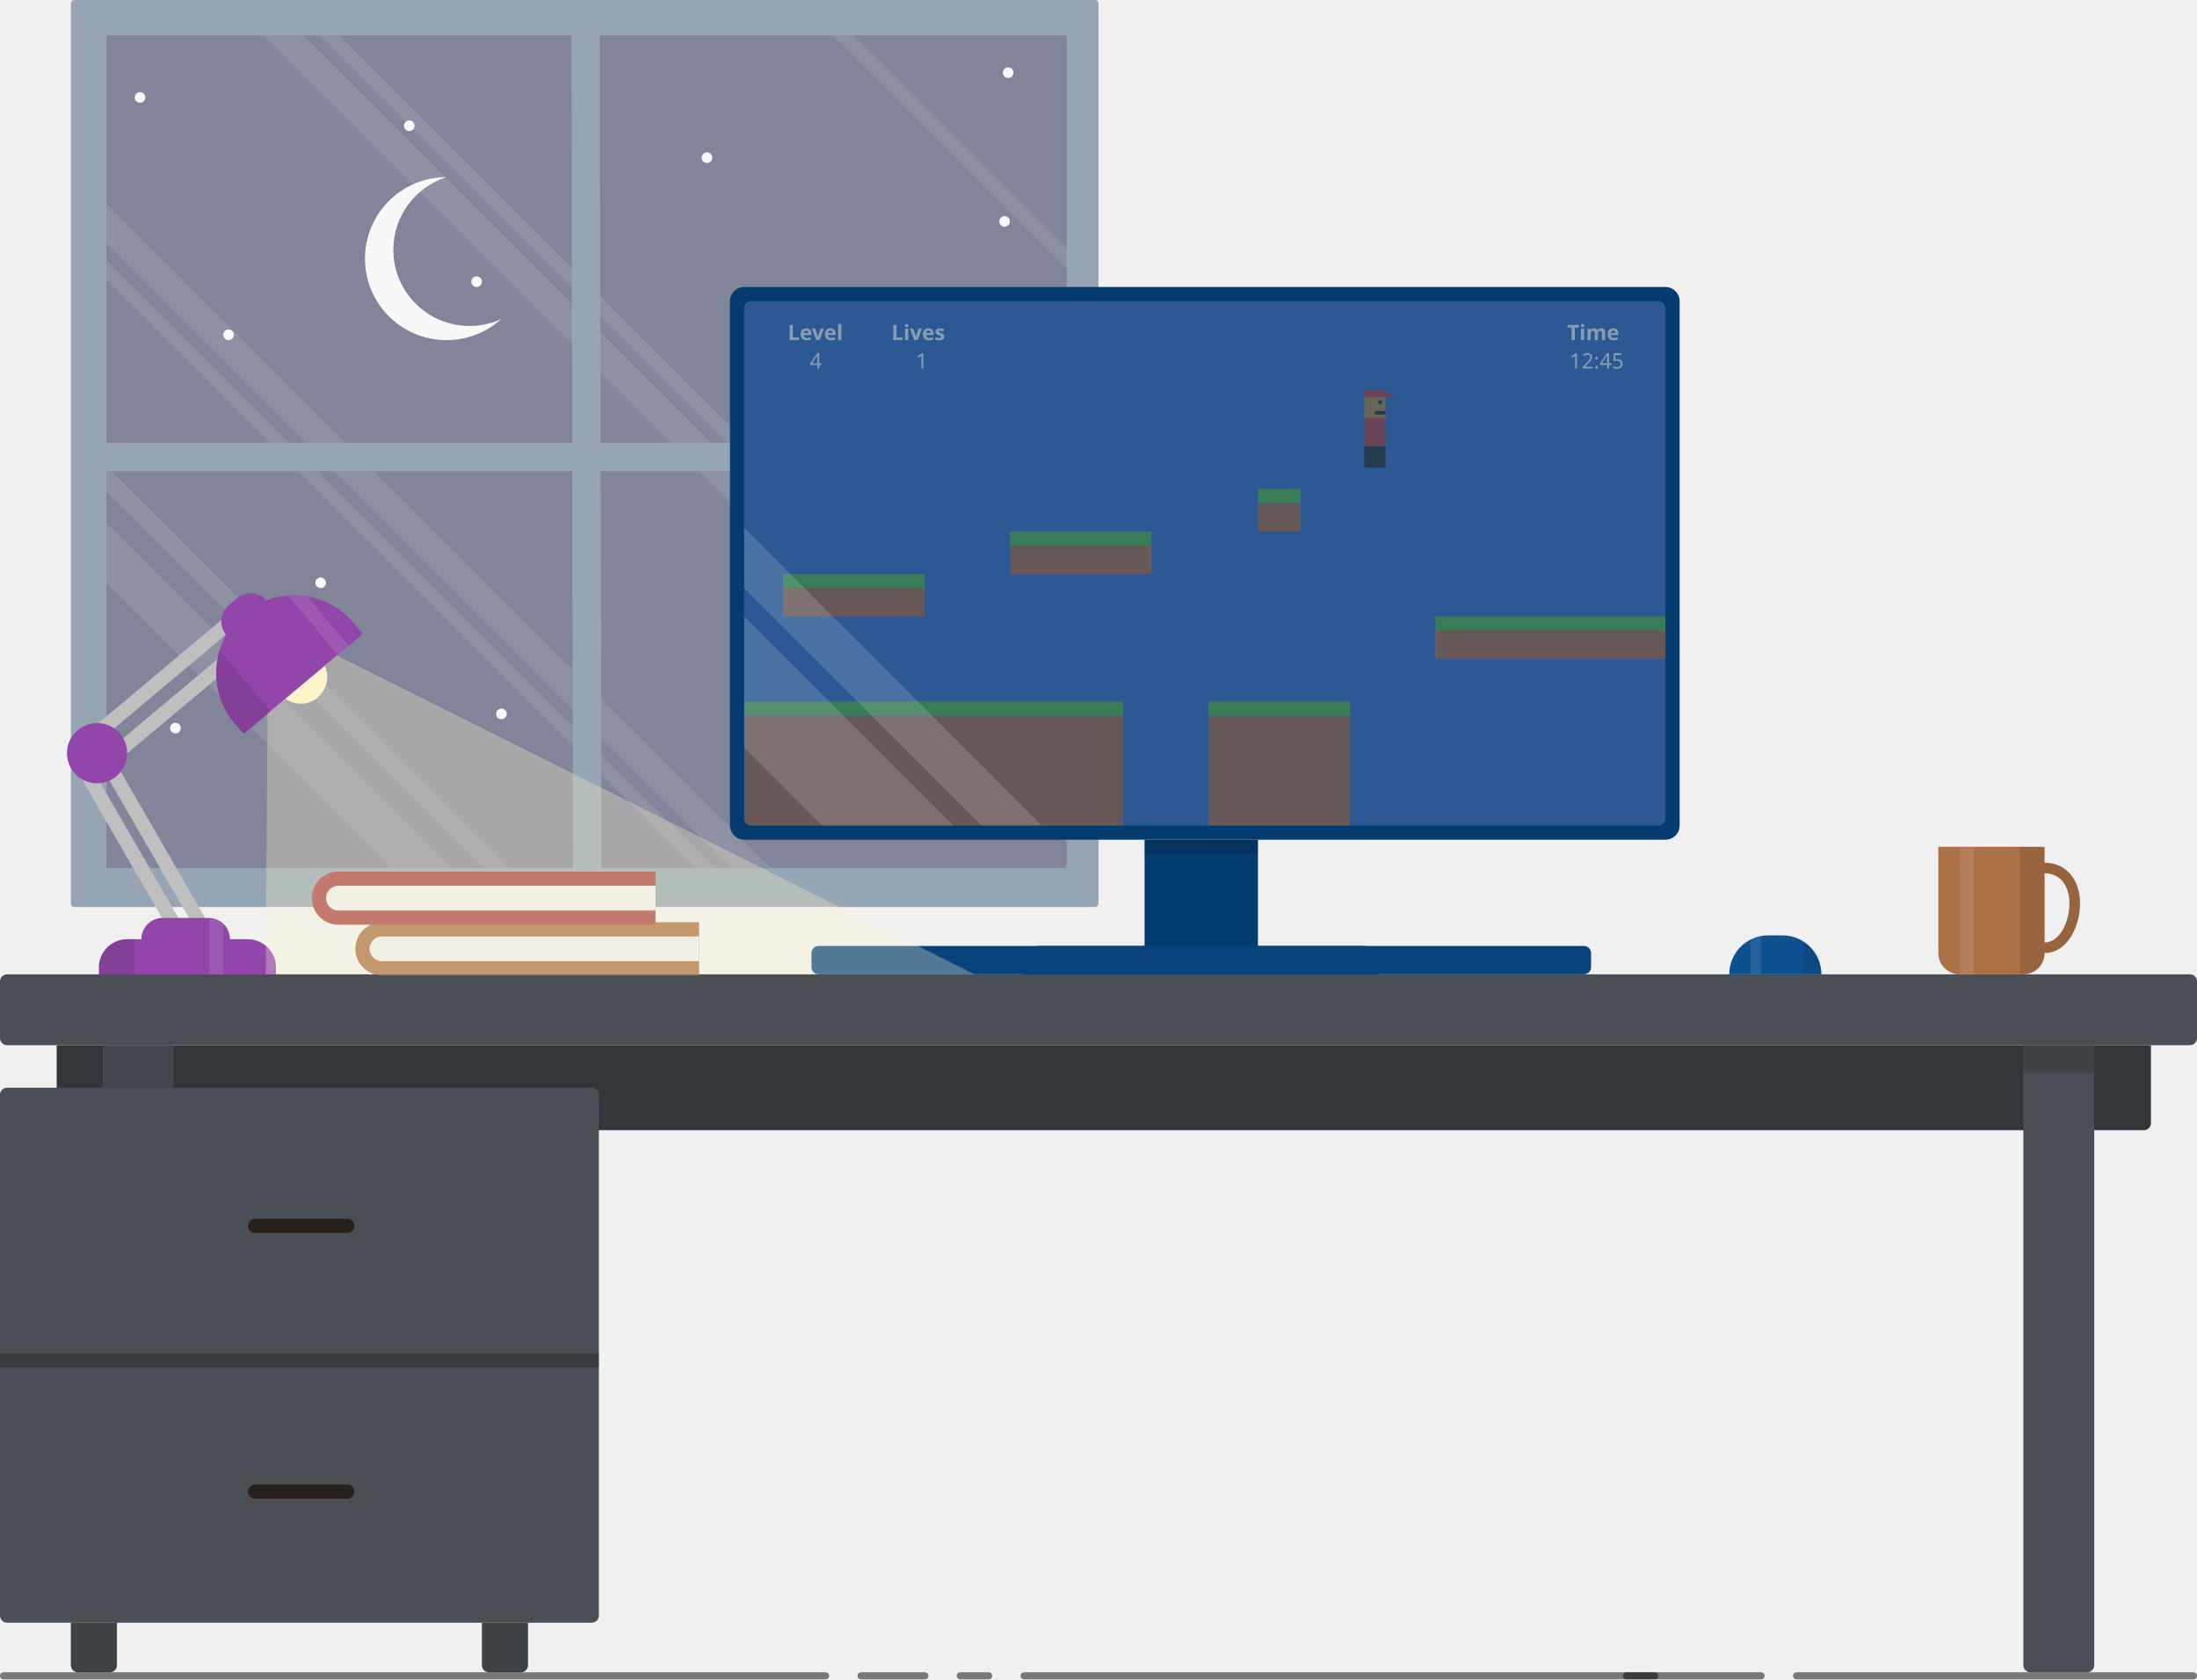
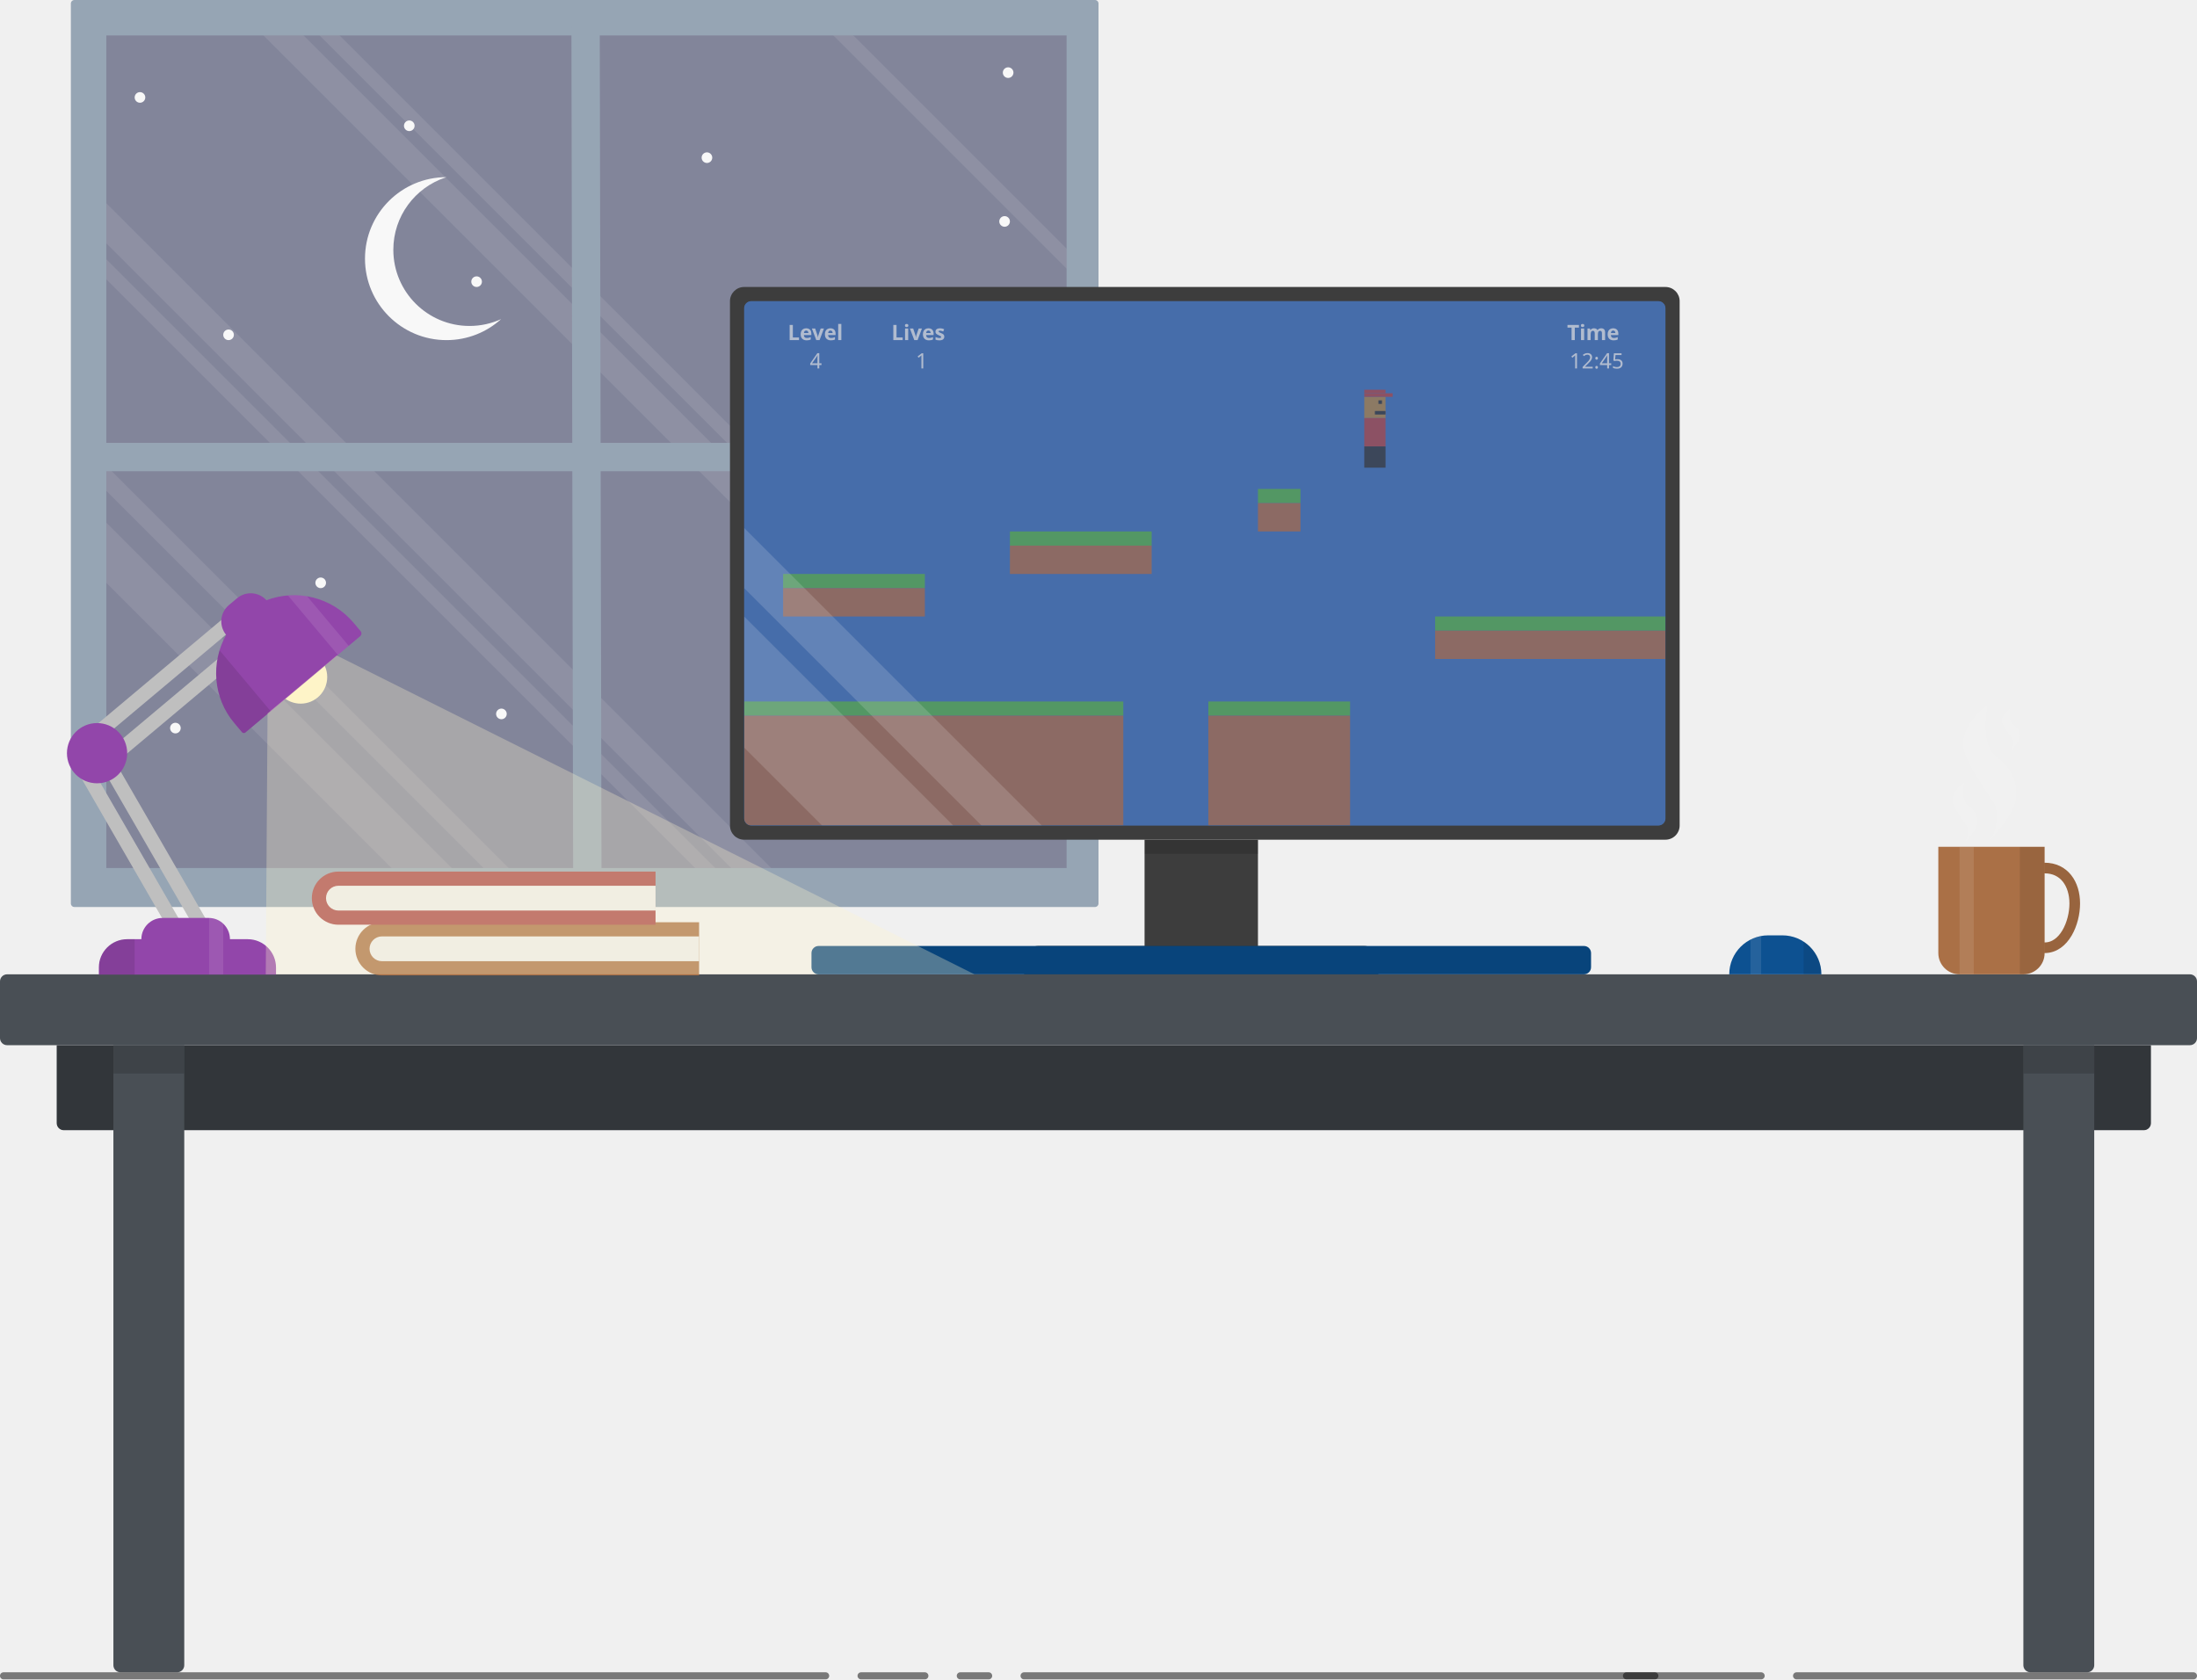
<svg xmlns="http://www.w3.org/2000/svg" xmlns:xlink="http://www.w3.org/1999/xlink" viewBox="0 0 620 474" version="1.1">
  <defs>
    <rect id="path-1" x="0" y="0" width="271" height="235" />
    <path d="M0,0 L591,0 L591,22 C591,23.105 590.105,24 589,24 L2,24 C0.895,24 1.3527075e-16,23.105 0,22 L0,0 L0,0 Z" id="path-3" />
    <path d="M0,0 L20,0 L20,175 C20,176.105 19.105,177 18,177 L2,177 C0.895,177 1.3527075e-16,176.105 0,175 L0,0 L0,0 Z" id="path-5" />
-     <path d="M19,0.085 L32,0.085 C35.238,0.085 37.878,2.65 37.996,5.86 L38,6.085 L42,6.085 C46.418,6.085 50,9.667 50,14.085 L50,16.085 L0,16.085 L0,14.085 C-5.41083001e-16,9.667 3.582,6.085 8,6.085 L13,6.085 C13,2.771 15.686,0.085 19,0.085 Z" id="path-7" />
-     <path d="M4.132,0 C13.743,-1.76543842e-15 21.914,6.162 24.91,14.751 C28.114,14.875 30.673,17.512 30.673,20.746 L30.673,23.746 C30.673,26.985 28.108,29.624 24.898,29.742 L24.73,29.746 C21.596,38.075 13.556,44 4.132,44 L0.854,44 C0.455,44 0.132,43.677 0.132,43.279 L0.132,1.02 C0.132,0.494 0.53,0.061 1.041,0.006 L1.152,0 L4.132,0 Z" id="path-9" />
-     <path d="M34,0 L66,0 L66,30 L96,30 C98.209,30 100,31.791 100,34 L100,38 L0,38 L0,34 C-2.705415e-16,31.791 1.791,30 4,30 L34,30 L34,0 Z" id="path-11" />
-     <rect id="path-13" x="0" y="0" width="268" height="156" rx="4" />
-     <rect id="path-15" x="0" y="0" width="260" height="148" rx="2" />
-     <path d="M0,0 L30,0 L30,30 C30,33.314 27.314,36 24,36 L6,36 C2.686,36 4.05812251e-16,33.314 0,30 L0,0 L0,0 Z" id="path-17" />
-     <rect id="path-19" x="0" y="0" width="220" height="8" rx="2" />
-     <path d="M11,0 L15,0 C21.075,-1.11598369e-15 26,4.925 26,11 L26,11 L26,11 L0,11 C-7.43989126e-16,4.925 4.925,1.11598369e-15 11,0 Z" id="path-21" />
+     <path d="M0,0 L20,0 L20,175 C20,176.105 19.105,177 18,177 L2,177 C0.895,177 1.3527075e-16,176.105 0,175 L0,0 L0,0 Z" id="path-7" />
+     <path d="M19,0.085 L32,0.085 C35.238,0.085 37.878,2.65 37.996,5.86 L38,6.085 L42,6.085 C46.418,6.085 50,9.667 50,14.085 L50,16.085 L0,16.085 L0,14.085 C-5.41083001e-16,9.667 3.582,6.085 8,6.085 L13,6.085 C13,2.771 15.686,0.085 19,0.085 Z" id="path-9" />
+     <path d="M4.132,0 C13.743,-1.76543842e-15 21.914,6.162 24.91,14.751 C28.114,14.875 30.673,17.512 30.673,20.746 L30.673,23.746 C30.673,26.985 28.108,29.624 24.898,29.742 L24.73,29.746 C21.596,38.075 13.556,44 4.132,44 L0.854,44 C0.455,44 0.132,43.677 0.132,43.279 L0.132,1.02 C0.132,0.494 0.53,0.061 1.041,0.006 L1.152,0 L4.132,0 Z" id="path-11" />
+     <path d="M34,0 L66,0 L66,30 L96,30 C98.209,30 100,31.791 100,34 L100,38 L0,38 L0,34 C-2.705415e-16,31.791 1.791,30 4,30 L34,30 L34,0 Z" id="path-13" />
+     <rect id="path-15" x="0" y="0" width="268" height="156" rx="4" />
+     <rect id="path-17" x="4" y="4" width="260" height="148" rx="2" />
+     <rect id="path-19" x="0" y="0" width="260" height="148" rx="2" />
+     <path d="M0,0 L30,0 L30,30 C30,33.314 27.314,36 24,36 L6,36 C2.686,36 4.05812251e-16,33.314 0,30 L0,0 L0,0 Z" id="path-21" />
+     <rect id="path-23" x="0" y="0" width="220" height="8" rx="2" />
+     <path d="M11,0 L15,0 C21.075,-1.11598369e-15 26,4.925 26,11 L26,11 L26,11 L0,11 C-7.43989126e-16,4.925 4.925,1.11598369e-15 11,0 Z" id="path-25" />
  </defs>
  <g id="Home-Page" stroke="none" stroke-width="1" fill="none" fill-rule="evenodd">
    <g id="Artboard" transform="translate(-3090, -996)">
      <g id="ComputerTable" transform="translate(3090, 996)">
        <g id="Window" opacity="0.5" transform="translate(20, 0)">
          <rect id="Rectangle" fill="#3C5978" x="0" y="0" width="290" height="256" rx="1" />
          <g id="Rectangle" transform="translate(10, 10)">
            <mask id="mask-2" fill="white">
              <use xlink:href="#path-1" />
            </mask>
            <use id="Mask" fill="#141944" xlink:href="#path-1" />
            <g id="Group-16" mask="url(#mask-2)" fill="#FFFFFF" fill-opacity="0.1">
              <g transform="translate(114.5, 159) rotate(90) translate(-114.5, -159) translate(-52, -4)" id="Rectangle">
                <rect transform="translate(208.384, 222.616) rotate(45) translate(-208.384, -222.616) " x="202.384" y="83.116" width="12" height="279" />
                <rect transform="translate(213.001, 196.999) rotate(45) translate(-213.001, -196.999) " x="210.501" y="30.499" width="5" height="333" />
                <rect transform="translate(151.5158, 199.4842) rotate(45) translate(-151.5158, -199.4842) " x="149.516" y="44.484" width="4" height="310" />
                <rect transform="translate(38.97666, 38.02334) rotate(45) translate(-38.97666, -38.02334) " x="36.977" y="-12.977" width="4" height="102" />
                <rect transform="translate(75.80687, 159.1931) rotate(45) translate(-75.80687, -159.1931) " x="71.807" y="56.693" width="8" height="205" />
                <rect transform="translate(75.39266, 146.6073) rotate(45) translate(-75.39266, -146.6073) " x="73.393" y="44.107" width="4" height="205" />
                <rect transform="translate(146.9802, 191.0198) rotate(45) translate(-146.9802, -191.0198) " x="142.98" y="43.02" width="8" height="296" />
              </g>
            </g>
          </g>
          <circle id="Oval" fill="#FFFFFF" cx="95.5" cy="35.5" r="1.5" />
          <circle id="Oval" fill="#FFFFFF" cx="44.5" cy="94.5" r="1.5" />
          <circle id="Oval" fill="#FFFFFF" cx="70.5" cy="164.5" r="1.5" />
          <circle id="Oval" fill="#FFFFFF" cx="29.5" cy="205.5" r="1.5" />
          <circle id="Oval" fill="#FFFFFF" cx="121.5" cy="201.5" r="1.5" />
          <circle id="Oval" fill="#FFFFFF" cx="179.5" cy="44.5" r="1.5" />
          <circle id="Oval" fill="#FFFFFF" cx="114.5" cy="79.5" r="1.5" />
          <circle id="Oval" fill="#FFFFFF" cx="19.5" cy="27.5" r="1.5" />
          <circle id="Oval" fill="#FFFFFF" cx="263.5" cy="62.5" r="1.5" />
          <circle id="Oval" fill="#FFFFFF" cx="264.5" cy="20.5" r="1.5" />
          <line x1="145.25" y1="6.75" x2="145.75" y2="251.25" id="Line-2" stroke="#3C5978" stroke-width="8" stroke-linecap="square" />
          <line x1="7" y1="129" x2="293" y2="129" id="Line-2" stroke="#3C5978" stroke-width="8" stroke-linecap="square" />
          <path d="M106,50 L105.704,50.096 C97.161,52.94 91,61.001 91,70.5 C91,82.374 100.626,92 112.5,92 C115.68,92 118.698,91.31 121.413,90.071 C117.335,93.756 111.93,96 106,96 C93.297,96 83,85.703 83,73 C83,60.297 93.297,50 106,50 L106,50 Z" id="Combined-Shape" fill="#FFFFFF" />
        </g>
        <g id="Group-14" transform="translate(0, 81)">
          <g id="Rectangle" transform="translate(16, 214)">
            <mask id="mask-4" fill="white">
              <use xlink:href="#path-3" />
            </mask>
            <use id="Mask" fill="#494F55" xlink:href="#path-3" />
            <path d="M0,0 L591,0 L591,22 C591,23.105 590.105,24 589,24 L2,24 C0.895,24 1.3527075e-16,23.105 0,22 L0,0 L0,0 Z" fill-opacity="0.32" fill="#000000" mask="url(#mask-4)" />
          </g>
-           <g id="Group-12" transform="translate(29, 214)">
-             <rect id="Rectangle" fill="#494F55" x="0" y="0" width="20" height="12" />
-             <rect id="Rectangle" fill-opacity="0.1" fill="#000000" x="0" y="0" width="20" height="12" />
-           </g>
          <rect id="Rectangle" fill="#494F55" x="0" y="194" width="620" height="20" rx="2" />
-           <g id="Drawer" transform="translate(0, 226)">
-             <g id="Group-11">
-               <rect id="Mask" fill="#494F55" x="0" y="0" width="169" height="151" rx="2" />
-               <rect id="Rectangle" fill="#28201A" x="70" y="37" width="30" height="4" rx="2" />
-               <rect id="Rectangle" fill="#28201A" x="70" y="112" width="30" height="4" rx="2" />
-             </g>
-             <rect id="Rectangle" fill-opacity="0.25" fill="#000000" x="0" y="75" width="169" height="4" />
-             <path d="M20,151 L33,151 L33,163 C33,164.105 32.105,165 31,165 L22,165 C20.895,165 20,164.105 20,163 L20,151 L20,151 Z" id="Rectangle" fill="#494F55" />
-             <path d="M136,151 L149,151 L149,163 C149,164.105 148.105,165 147,165 L138,165 C136.895,165 136,164.105 136,163 L136,151 L136,151 Z" id="Rectangle" fill="#494F55" />
-             <path d="M20,151 L33,151 L33,163 C33,164.105 32.105,165 31,165 L22,165 C20.895,165 20,164.105 20,163 L20,151 L20,151 Z" id="Rectangle" fill-opacity="0.15" fill="#000000" />
-             <path d="M136,151 L149,151 L149,163 C149,164.105 148.105,165 147,165 L138,165 C136.895,165 136,164.105 136,163 L136,151 L136,151 Z" id="Rectangle" fill-opacity="0.15" fill="#000000" />
-           </g>
          <g id="Rectangle" transform="translate(571, 214)">
            <mask id="mask-6" fill="white">
              <use xlink:href="#path-5" />
            </mask>
            <use id="Mask" fill="#494F55" xlink:href="#path-5" />
            <rect fill-opacity="0.15" fill="#000000" mask="url(#mask-6)" x="0" y="0" width="20" height="8" />
+           </g>
+           <g id="Rectangle" transform="translate(32, 214)">
+             <mask id="mask-8" fill="white">
+               <use xlink:href="#path-7" />
+             </mask>
+             <use id="Mask" fill="#494F55" xlink:href="#path-7" />
+             <rect fill-opacity="0.15" fill="#000000" mask="url(#mask-8)" x="0" y="0" width="20" height="8" />
          </g>
          <g id="Lamp" transform="translate(62.5, 134.5) scale(-1, 1) translate(-62.5, -134.5) translate(18, 73)">
            <rect id="Rectangle" fill="#BFBFBF" transform="translate(63.26795, 84.51666) rotate(30) translate(-63.26795, -84.51666) " x="61.268" y="58.517" width="4" height="52" />
            <rect id="Rectangle" fill="#BFBFBF" transform="translate(70.51795, 85.08365) rotate(30) translate(-70.51795, -85.08365) " x="68.518" y="59.584" width="4" height="51" />
            <rect id="Rectangle" fill="#BFBFBF" transform="translate(54.32936, 41.95899) rotate(-50) translate(-54.32936, -41.95899) " x="52.329" y="17.959" width="4" height="48" />
            <rect id="Rectangle" fill="#BFBFBF" transform="translate(60.79727, 37.24457) rotate(-50) translate(-60.79727, -37.24457) " x="58.797" y="11.245" width="4" height="52" />
            <g id="Rectangle" transform="translate(29.10697, 104.0849)">
              <g id="Rectangle-+-Rectangle-Mask" transform="translate(0, 0.915111)">
-                 <mask id="mask-8" fill="white">
-                   <use xlink:href="#path-7" />
+                 <mask id="mask-10" fill="white">
+                   <use xlink:href="#path-9" />
                </mask>
-                 <use id="Mask" fill="#9246AA" xlink:href="#path-7" />
-                 <rect id="Rectangle" fill-opacity="0.1" fill="#FFFFFF" mask="url(#mask-8)" x="14.893" y="0" width="4" height="16" />
-                 <rect id="Rectangle" fill-opacity="0.1" fill="#000000" mask="url(#mask-8)" x="39.893" y="2" width="10" height="16" />
+                 <use id="Mask" fill="#9246AA" xlink:href="#path-9" />
+                 <rect id="Rectangle" fill-opacity="0.1" fill="#FFFFFF" mask="url(#mask-10)" x="14.893" y="0" width="4" height="16" />
+                 <rect id="Rectangle" fill-opacity="0.1" fill="#000000" mask="url(#mask-10)" x="39.893" y="2" width="10" height="16" />
              </g>
            </g>
            <circle id="Oval" fill="#9246AA" cx="79.607" cy="58.585" r="8.5" />
            <g id="Group-13" transform="translate(29.61266, 29.72198) rotate(-50) translate(-29.61266, -29.72198) translate(11.11266, 6.721982)">
              <rect id="Rectangle" fill="#FDF4C6" x="0.554" y="14.533" width="15" height="15" rx="7.5" />
              <g id="Rectangle" transform="translate(5, 0.567907)">
                <g id="Rectangle-+-Rectangle-Mask" transform="translate(0.958911, 0.168677)">
-                   <mask id="mask-10" fill="white">
-                     <use xlink:href="#path-9" />
+                   <mask id="mask-12" fill="white">
+                     <use xlink:href="#path-11" />
                  </mask>
-                   <use id="Mask" fill="#9246AA" xlink:href="#path-9" />
-                   <rect id="Rectangle" fill-opacity="0.1" fill="#FFFFFF" mask="url(#mask-10)" x="-3" y="5.238" width="27" height="4" />
-                   <rect id="Rectangle" fill-opacity="0.1" fill="#000000" mask="url(#mask-10)" x="-2.388" y="33.97" width="27" height="10" />
-                 </g>
-               </g>
-             </g>
-           </g>
-           <g id="Computer" transform="translate(191, 0)">
-             <g id="Rectangle" transform="translate(98, 156)">
-               <mask id="mask-12" fill="white">
-                 <use xlink:href="#path-11" />
-               </mask>
-               <use id="Mask" fill="#053C70" xlink:href="#path-11" />
-               <rect fill-opacity="0.15" fill="#000000" mask="url(#mask-12)" x="0" y="30" width="100" height="8" />
-               <rect fill-opacity="0.15" fill="#000000" mask="url(#mask-12)" x="34" y="0" width="33" height="4" />
-             </g>
-             <g id="Group-10" transform="translate(15, 0)">
+                   <use id="Mask" fill="#9246AA" xlink:href="#path-11" />
+                   <rect id="Rectangle" fill-opacity="0.1" fill="#FFFFFF" mask="url(#mask-12)" x="-3" y="5.238" width="27" height="4" />
+                   <rect id="Rectangle" fill-opacity="0.1" fill="#000000" mask="url(#mask-12)" x="-2.388" y="33.97" width="27" height="10" />
+                 </g>
+               </g>
+             </g>
+           </g>
+           <g id="Computer" transform="translate(206, 0)">
+             <g id="Rectangle" transform="translate(83, 156)">
              <mask id="mask-14" fill="white">
                <use xlink:href="#path-13" />
              </mask>
-               <use id="Frame" fill="#053C70" xlink:href="#path-13" />
-             </g>
-             <g id="Screen" opacity="0.6" transform="translate(19, 4)">
+               <use id="Mask" fill="#3D3D3D" xlink:href="#path-13" />
+               <rect fill-opacity="0.15" fill="#000000" mask="url(#mask-14)" x="0" y="30" width="100" height="8" />
+               <rect fill-opacity="0.15" fill="#000000" mask="url(#mask-14)" x="34" y="0" width="33" height="4" />
+             </g>
+             <g id="Group-10">
              <mask id="mask-16" fill="white">
                <use xlink:href="#path-15" />
              </mask>
-               <use id="Mask" fill="#466DAA" xlink:href="#path-15" />
-               <g id="Group-17" mask="url(#mask-16)">
-                 <g transform="translate(75, 65)" id="Rectangle">
-                   <rect fill="#59AA46" x="0" y="0" width="40" height="4" />
-                   <rect fill="#AA6A46" x="0" y="4" width="40" height="8" />
-                 </g>
-               </g>
-               <g id="Group-17" mask="url(#mask-16)">
-                 <g transform="translate(11, 77)" id="Rectangle">
-                   <rect fill="#59AA46" x="0" y="0" width="40" height="4" />
-                   <rect fill="#AA6A46" x="0" y="4" width="40" height="8" />
-                 </g>
-               </g>
-               <g id="Group-17" mask="url(#mask-16)">
-                 <g transform="translate(145, 53)" id="Rectangle">
-                   <rect fill="#59AA46" x="0" y="0" width="12" height="4" />
-                   <rect fill="#AA6A46" x="0" y="4" width="12" height="8" />
-                 </g>
-               </g>
-               <g id="Group-17" mask="url(#mask-16)">
-                 <g transform="translate(195, 89)" id="Rectangle">
-                   <rect fill="#59AA46" x="0" y="0" width="65" height="4" />
-                   <rect fill="#AA6A46" x="0" y="4" width="65" height="8" />
-                 </g>
-               </g>
-               <g id="Group-17" mask="url(#mask-16)">
-                 <g transform="translate(0, 113)" id="Rectangle">
-                   <rect fill="#59AA46" x="0" y="0" width="107" height="4" />
-                   <rect fill="#AA6A46" x="0" y="4" width="107" height="31" />
-                 </g>
-               </g>
-               <g id="Group-17" mask="url(#mask-16)">
-                 <g transform="translate(131, 113)" id="Rectangle">
-                   <rect fill="#59AA46" x="0" y="0" width="40" height="4" />
-                   <rect fill="#AA6A46" x="0" y="4" width="40" height="31" />
-                 </g>
-               </g>
-               <g id="Group-19" mask="url(#mask-16)">
-                 <g transform="translate(175, 25)" id="Rectangle">
-                   <rect fill="#AA8046" x="0" y="2" width="6" height="6" />
-                   <rect fill="#383838" x="4" y="3" width="1" height="1" />
-                   <rect fill="#383838" x="3" y="6" width="3" height="1" />
-                   <rect fill="#AA4646" x="0" y="8" width="6" height="8" />
-                   <rect fill="#383838" x="0" y="16" width="6" height="6" />
-                   <rect fill="#AA4646" x="0" y="1" width="8" height="1" />
-                   <rect fill="#AA4646" x="0" y="0" width="6" height="1" />
-                 </g>
-               </g>
-               <text id="Level-4" mask="url(#mask-16)" font-family="Montserrat-Bold, Montserrat" font-size="6" font-weight="bold" fill="#DEDEDE">
-                 <tspan x="12.292" y="11">Level</tspan>
-                 <tspan x="28.708" y="11" font-family="Montserrat-Regular, Montserrat" font-weight="normal" />
-                 <tspan x="18.517" y="19" font-family="Montserrat-Regular, Montserrat" font-weight="normal">4</tspan>
-               </text>
-               <text id="Lives-1" mask="url(#mask-16)" font-family="Montserrat-Bold, Montserrat" font-size="6" font-weight="bold" fill="#DEDEDE">
-                 <tspan x="41.55" y="11">Lives</tspan>
-                 <tspan x="57.45" y="11" font-family="Montserrat-Regular, Montserrat" font-weight="normal" />
-                 <tspan x="48.417" y="19" font-family="Montserrat-Regular, Montserrat" font-weight="normal">1</tspan>
-               </text>
-               <text id="Time-12:45" mask="url(#mask-16)" font-family="Montserrat-Bold, Montserrat" font-size="6" font-weight="bold" fill="#DEDEDE">
-                 <tspan x="232.221" y="11">Time</tspan>
-                 <tspan x="247.779" y="11" font-family="Montserrat-Regular, Montserrat" font-weight="normal" />
-                 <tspan x="232.908" y="19" font-family="Montserrat-Regular, Montserrat" font-weight="normal">12:45</tspan>
-               </text>
-             </g>
-             <g id="Rectangle" transform="translate(0, 68)" fill="#FFFFFF" fill-opacity="0.15">
-               <g id="Rectangle-+-Rectangle-Mask">
-                 <polygon id="Rectangle" transform="translate(39.24999, 63.75001) rotate(-45) translate(-39.24999, -63.75001) " points="52.331 22.031 52.331 105.469 26.169 79.306 26.169 48.194" />
-                 <polygon id="Rectangle" transform="translate(56.75, 46.25) rotate(-45) translate(-56.75, -46.25) " points="62.76 -13.147 62.76 105.647 50.74 93.626 50.74 -1.126" />
+               <use id="Frame" fill="#3D3D3D" xlink:href="#path-15" />
+             </g>
+             <mask id="mask-18" fill="white">
+               <use xlink:href="#path-17" />
+             </mask>
+             <use id="Mask" fill="#466DAA" xlink:href="#path-17" />
+             <g id="Screen" opacity="0.7" mask="url(#mask-18)">
+               <g transform="translate(4, 4)">
+                 <mask id="mask-20" fill="white">
+                   <use xlink:href="#path-19" />
+                 </mask>
+                 <use id="Mask" stroke="none" fill="#466DAA" fill-rule="evenodd" xlink:href="#path-19" />
+                 <g id="Group-17" stroke="none" stroke-width="1" fill="none" fill-rule="evenodd" mask="url(#mask-20)">
+                   <g transform="translate(75, 65)" id="Rectangle">
+                     <rect fill="#59AA46" x="0" y="0" width="40" height="4" />
+                     <rect fill="#AA6A46" x="0" y="4" width="40" height="8" />
+                   </g>
+                 </g>
+                 <g id="Group-17" stroke="none" stroke-width="1" fill="none" fill-rule="evenodd" mask="url(#mask-20)">
+                   <g transform="translate(11, 77)" id="Rectangle">
+                     <rect fill="#59AA46" x="0" y="0" width="40" height="4" />
+                     <rect fill="#AA6A46" x="0" y="4" width="40" height="8" />
+                   </g>
+                 </g>
+                 <g id="Group-17" stroke="none" stroke-width="1" fill="none" fill-rule="evenodd" mask="url(#mask-20)">
+                   <g transform="translate(145, 53)" id="Rectangle">
+                     <rect fill="#59AA46" x="0" y="0" width="12" height="4" />
+                     <rect fill="#AA6A46" x="0" y="4" width="12" height="8" />
+                   </g>
+                 </g>
+                 <g id="Group-17" stroke="none" stroke-width="1" fill="none" fill-rule="evenodd" mask="url(#mask-20)">
+                   <g transform="translate(195, 89)" id="Rectangle">
+                     <rect fill="#59AA46" x="0" y="0" width="65" height="4" />
+                     <rect fill="#AA6A46" x="0" y="4" width="65" height="8" />
+                   </g>
+                 </g>
+                 <g id="Group-17" stroke="none" stroke-width="1" fill="none" fill-rule="evenodd" mask="url(#mask-20)">
+                   <g transform="translate(0, 113)" id="Rectangle">
+                     <rect fill="#59AA46" x="0" y="0" width="107" height="4" />
+                     <rect fill="#AA6A46" x="0" y="4" width="107" height="31" />
+                   </g>
+                 </g>
+                 <g id="Group-17" stroke="none" stroke-width="1" fill="none" fill-rule="evenodd" mask="url(#mask-20)">
+                   <g transform="translate(131, 113)" id="Rectangle">
+                     <rect fill="#59AA46" x="0" y="0" width="40" height="4" />
+                     <rect fill="#AA6A46" x="0" y="4" width="40" height="31" />
+                   </g>
+                 </g>
+                 <g id="Group-19" stroke="none" stroke-width="1" fill="none" fill-rule="evenodd" mask="url(#mask-20)">
+                   <g transform="translate(175, 25)" id="Rectangle">
+                     <rect fill="#AA8046" x="0" y="2" width="6" height="6" />
+                     <rect fill="#383838" x="4" y="3" width="1" height="1" />
+                     <rect fill="#383838" x="3" y="6" width="3" height="1" />
+                     <rect fill="#AA4646" x="0" y="8" width="6" height="8" />
+                     <rect fill="#383838" x="0" y="16" width="6" height="6" />
+                     <rect fill="#AA4646" x="0" y="1" width="8" height="1" />
+                     <rect fill="#AA4646" x="0" y="0" width="6" height="1" />
+                   </g>
+                 </g>
+                 <text id="Level-4" stroke="none" fill="none" mask="url(#mask-20)" font-family="Montserrat-Bold, Montserrat" font-size="6" font-weight="bold">
+                   <tspan x="12.292" y="11" fill="#DEDEDE">Level</tspan>
+                   <tspan x="28.708" y="11" font-family="Montserrat-Regular, Montserrat" font-weight="normal" fill="#DEDEDE" />
+                   <tspan x="18.517" y="19" font-family="Montserrat-Regular, Montserrat" font-weight="normal" fill="#DEDEDE">4</tspan>
+                 </text>
+                 <text id="Lives-1" stroke="none" fill="none" mask="url(#mask-20)" font-family="Montserrat-Bold, Montserrat" font-size="6" font-weight="bold">
+                   <tspan x="41.55" y="11" fill="#DEDEDE">Lives</tspan>
+                   <tspan x="57.45" y="11" font-family="Montserrat-Regular, Montserrat" font-weight="normal" fill="#DEDEDE" />
+                   <tspan x="48.417" y="19" font-family="Montserrat-Regular, Montserrat" font-weight="normal" fill="#DEDEDE">1</tspan>
+                 </text>
+                 <text id="Time-12:45" stroke="none" fill="none" mask="url(#mask-20)" font-family="Montserrat-Bold, Montserrat" font-size="6" font-weight="bold">
+                   <tspan x="232.221" y="11" fill="#DEDEDE">Time</tspan>
+                   <tspan x="247.779" y="11" font-family="Montserrat-Regular, Montserrat" font-weight="normal" fill="#DEDEDE" />
+                   <tspan x="232.908" y="19" font-family="Montserrat-Regular, Montserrat" font-weight="normal" fill="#DEDEDE">12:45</tspan>
+                 </text>
+               </g>
+             </g>
+             <g id="Rectangle" mask="url(#mask-18)" fill-opacity="0.15">
+               <g transform="translate(-15, 68)" id="Rectangle-+-Rectangle-Mask">
+                 <polygon id="Rectangle" fill="#FFFFFF" transform="translate(39.24999, 63.75001) rotate(-45) translate(-39.24999, -63.75001) " points="52.331 22.031 52.331 105.469 26.169 79.306 26.169 48.194" />
+                 <polygon id="Rectangle" fill="#FFFFFF" transform="translate(56.75, 46.25) rotate(-45) translate(-56.75, -46.25) " points="62.76 -13.147 62.76 105.647 50.74 93.626 50.74 -1.126" />
              </g>
            </g>
          </g>
          <g id="CoffeeMug" transform="translate(547, 158)">
            <path d="M30,28.5 C35.523,28.5 38.5,21.523 38.5,16 C38.5,10.477 35.523,6 30,6 C24.477,6 20,10.477 20,16 C20,21.523 24.477,28.5 30,28.5 Z" id="Oval" stroke="#98643E" stroke-width="3" />
            <g id="Rectangle">
-               <mask id="mask-18" fill="white">
-                 <use xlink:href="#path-17" />
+               <mask id="mask-22" fill="white">
+                 <use xlink:href="#path-21" />
              </mask>
-               <use id="Mask" fill="#AA7046" xlink:href="#path-17" />
-               <rect fill-opacity="0.1" fill="#FFFFFF" mask="url(#mask-18)" x="6" y="0" width="4" height="36" />
-               <rect fill-opacity="0.1" fill="#000000" mask="url(#mask-18)" x="23" y="0" width="7" height="36" />
+               <use id="Mask" fill="#AA7046" xlink:href="#path-21" />
+               <rect fill-opacity="0.1" fill="#FFFFFF" mask="url(#mask-22)" x="6" y="0" width="4" height="36" />
+               <rect fill-opacity="0.1" fill="#000000" mask="url(#mask-22)" x="23" y="0" width="7" height="36" />
            </g>
          </g>
          <g id="Group-18" transform="translate(551, 118)" fill="#FFFFFF" fill-opacity="0.1">
            <path d="M12.773,15 C17.659,18.5 18.637,24 17.659,27.5 C16.9,30.219 14.294,34.052 9.841,39 C12.08,36.616 12.9,33.282 12.303,29 C12,26.835 2.53,16 3.018,10.5 C3.344,6.833 5.618,3.333 9.841,0 C8.538,7.667 9.515,12.667 12.773,15 Z" id="Rectangle" />
            <path d="M4.561,28.538 C6.841,30.064 7.297,32.462 6.841,33.987 C6.487,35.172 5.271,36.843 3.193,39 C4.237,37.961 4.62,36.508 4.341,34.641 C4.2,33.698 -0.22,28.974 0.009,26.577 C0.161,24.979 1.222,23.453 3.193,22 C2.584,25.342 3.04,27.521 4.561,28.538 Z" id="Rectangle" />
            <path d="M17.258,5.615 C18.886,6.692 19.212,8.385 18.886,9.462 C18.633,10.298 17.765,11.478 16.28,13 C17.027,12.266 17.3,11.241 17.101,9.923 C17,9.257 13.843,5.923 14.006,4.231 C14.115,3.103 14.873,2.026 16.28,1 C15.846,3.359 16.172,4.897 17.258,5.615 Z" id="Rectangle" />
          </g>
        </g>
        <g id="Rectangle" transform="translate(229, 267)">
-           <mask id="mask-20" fill="white">
-             <use xlink:href="#path-19" />
+           <mask id="mask-24" fill="white">
+             <use xlink:href="#path-23" />
          </mask>
-           <use id="Mask" fill="#08447B" xlink:href="#path-19" />
+           <use id="Mask" fill="#08447B" xlink:href="#path-23" />
        </g>
        <g id="Group-15" transform="translate(100.2885, 260.2972)">
          <path d="M7.5,0 L97,0 L97,0 L97,15 L7.5,15 C3.358,15 5.07265313e-16,11.642 0,7.5 C-5.07265313e-16,3.358 3.358,7.6089797e-16 7.5,0 Z" id="Rectangle" fill="#AA7046" />
          <path d="M7.5,4 L97,4 L97,4 L97,11 L7.5,11 C5.567,11 4,9.433 4,7.5 C4,5.567 5.567,4 7.5,4 Z" id="Rectangle" fill="#EBEBEB" />
        </g>
        <g id="Group-15" transform="translate(88, 246)">
          <path d="M7.5,0 L97,0 L97,0 L97,15 L7.5,15 C3.358,15 5.07265313e-16,11.642 0,7.5 C-5.07265313e-16,3.358 3.358,7.6089797e-16 7.5,0 Z" id="Rectangle" fill="#AA4646" />
          <path d="M7.5,4 L97,4 L97,4 L97,11 L7.5,11 C5.567,11 4,9.433 4,7.5 C4,5.567 5.567,4 7.5,4 Z" id="Rectangle" fill="#EBEBEB" />
        </g>
        <g id="Rectangle" transform="translate(488, 264)">
-           <mask id="mask-22" fill="white">
-             <use xlink:href="#path-21" />
+           <mask id="mask-26" fill="white">
+             <use xlink:href="#path-25" />
          </mask>
-           <use id="Mask" fill="#0D5191" xlink:href="#path-21" />
-           <rect fill-opacity="0.1" fill="#FFFFFF" mask="url(#mask-22)" x="6" y="0" width="3" height="11" />
-           <rect fill-opacity="0.1" fill="#000000" mask="url(#mask-22)" x="21" y="0" width="5" height="11" />
+           <use id="Mask" fill="#0D5191" xlink:href="#path-25" />
+           <rect fill-opacity="0.1" fill="#FFFFFF" mask="url(#mask-26)" x="6" y="0" width="3" height="11" />
+           <rect fill-opacity="0.1" fill="#000000" mask="url(#mask-26)" x="21" y="0" width="5" height="11" />
        </g>
        <polygon id="Rectangle" fill-opacity="0.3" fill="#FDF5CB" points="75.5 201.319 95 185 275 275 75 275" />
        <rect id="Rectangle" fill-opacity="0.5" fill="#000000" x="0" y="472" width="234" height="2" rx="1" />
        <rect id="Rectangle" fill-opacity="0.5" fill="#000000" x="242" y="472" width="20" height="2" rx="1" />
        <rect id="Rectangle" fill-opacity="0.5" fill="#000000" x="288" y="472" width="180" height="2" rx="1" />
        <rect id="Rectangle" fill-opacity="0.5" fill="#000000" x="458" y="472" width="40" height="2" rx="1" />
        <rect id="Rectangle" fill-opacity="0.5" fill="#000000" transform="translate(563, 473) scale(1, -1) translate(-563, -473) " x="506" y="472" width="114" height="2" rx="1" />
        <rect id="Rectangle" fill-opacity="0.5" fill="#000000" x="270" y="472" width="10" height="2" rx="1" />
      </g>
    </g>
  </g>
</svg>
